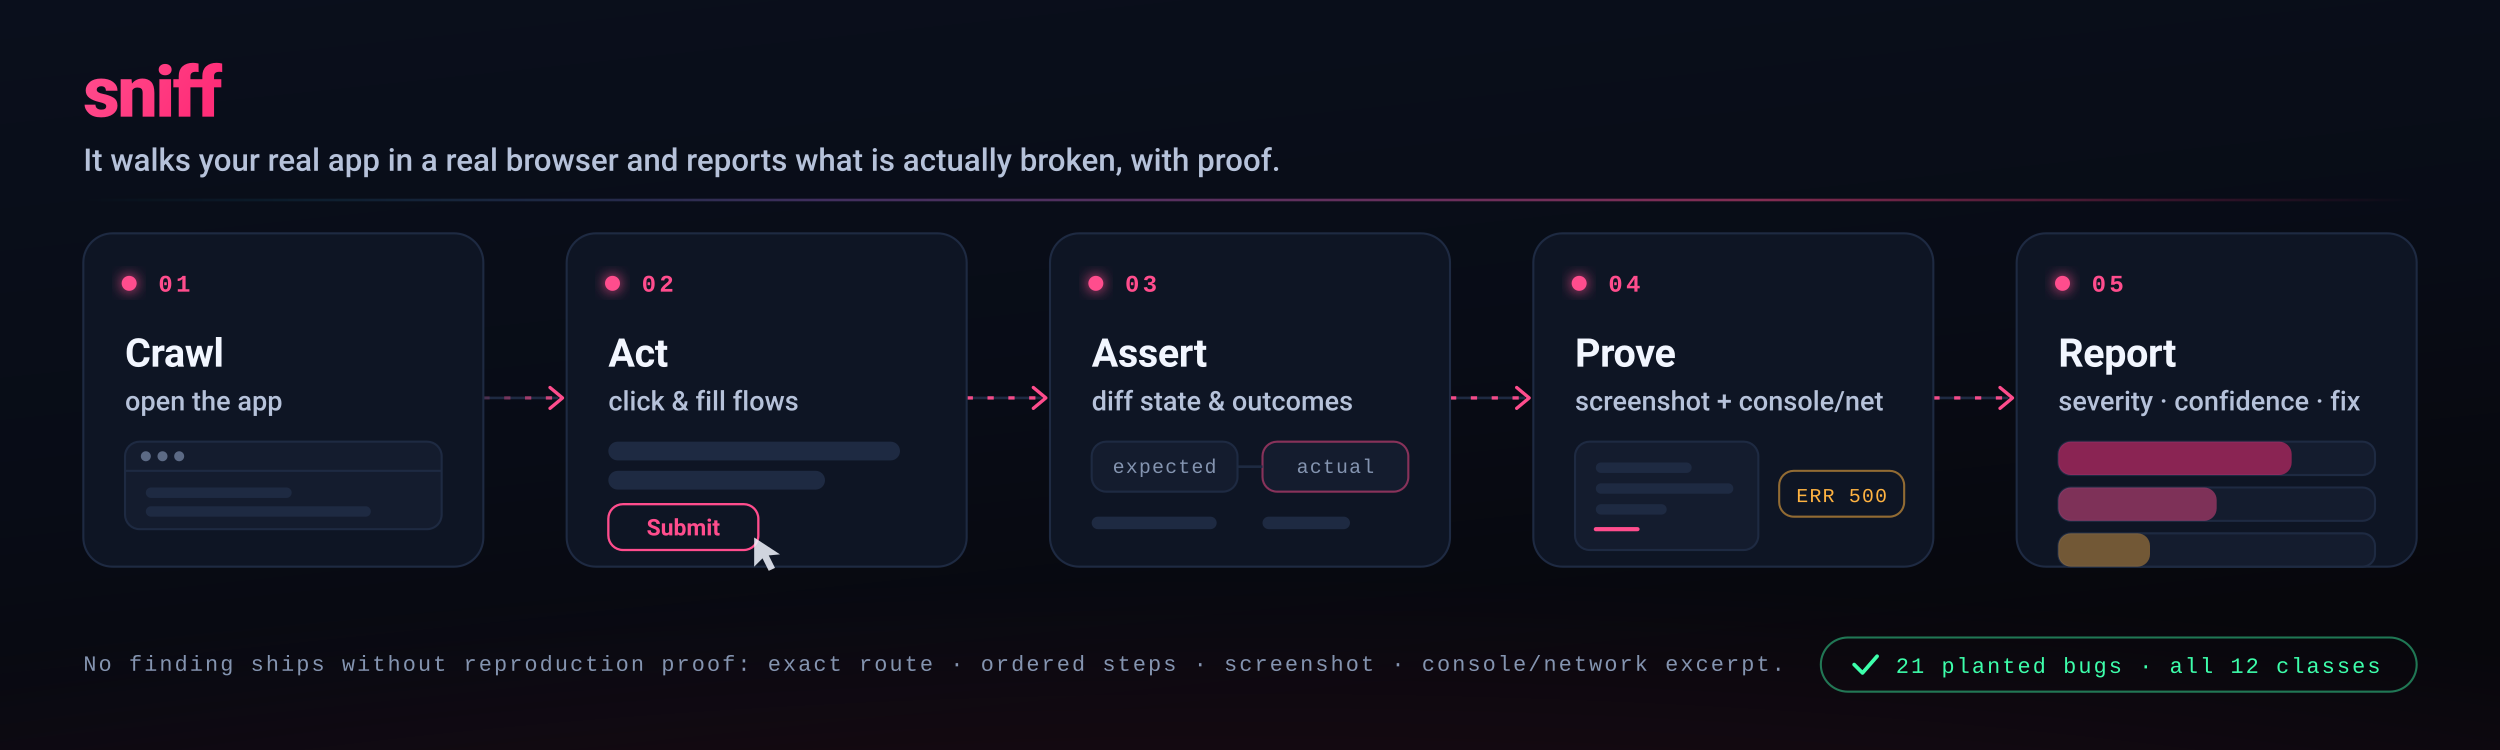
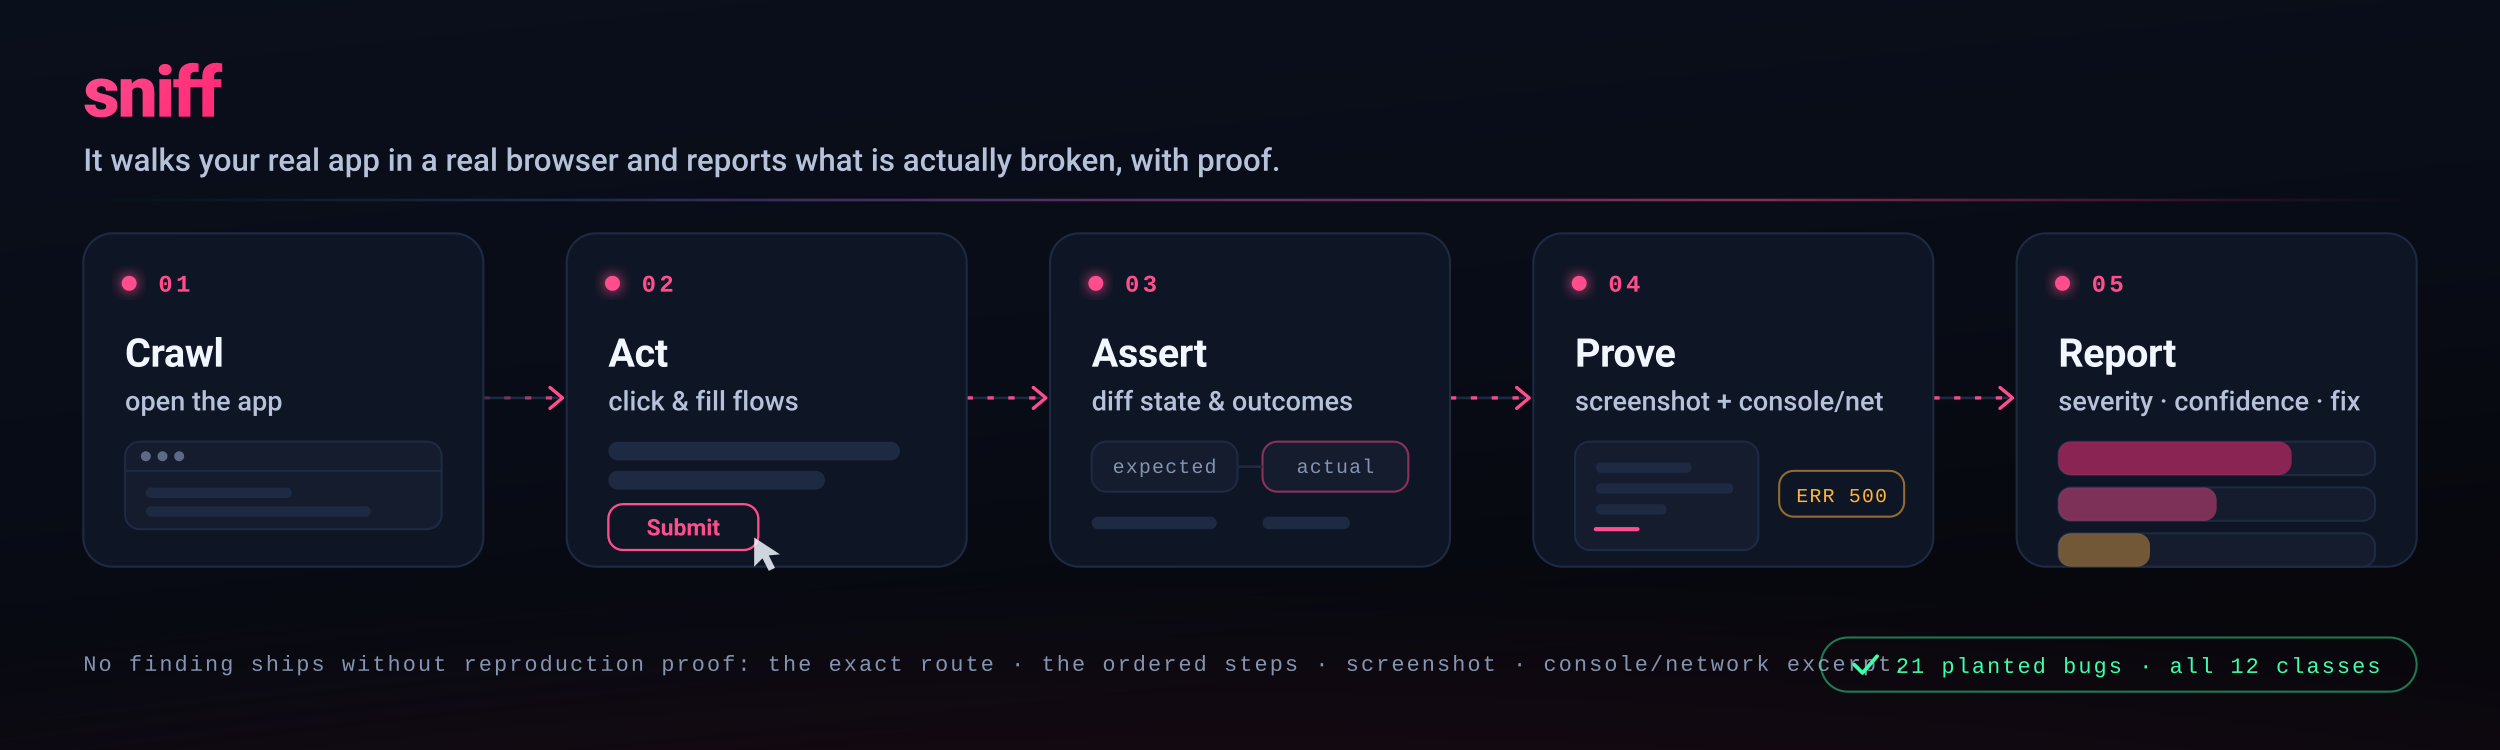
<svg xmlns="http://www.w3.org/2000/svg" viewBox="0 0 1200 360" fill="none" role="img" aria-label="How sniff works: crawl, act, assert, prove, report">
  <defs>
    <linearGradient id="ground" x1="0" y1="0" x2="0.35" y2="1">
      <stop offset="0%" stop-color="#0A0F1C" />
      <stop offset="60%" stop-color="#080C16" />
      <stop offset="100%" stop-color="#07070C" />
    </linearGradient>
    <radialGradient id="bloomg" cx="0.5" cy="1" r="0.8">
      <stop offset="0%" stop-color="#FF2D78" stop-opacity="0.14" />
      <stop offset="100%" stop-color="#FF2D78" stop-opacity="0" />
    </radialGradient>
    <linearGradient id="brand" x1="0" y1="0" x2="1" y2="0.25" gradientUnits="objectBoundingBox">
      <stop offset="0%" stop-color="#FF4D8D" />
      <stop offset="100%" stop-color="#FF2D78" />
      <animateTransform attributeName="gradientTransform" type="translate" values="-0.1 0; 0.1 0; -0.1 0" dur="18s" repeatCount="indefinite" />
    </linearGradient>
    <linearGradient id="conn" gradientUnits="userSpaceOnUse" x1="232" y1="191" x2="272" y2="191">
      <stop offset="0%" stop-color="#FF4D8D" stop-opacity="0.15" />
      <stop offset="100%" stop-color="#FF4D8D" stop-opacity="0.95" />
    </linearGradient>
    <linearGradient id="topline" gradientUnits="userSpaceOnUse" x1="40" y1="96" x2="1160" y2="96">
      <stop offset="0%" stop-color="#00D4FF" stop-opacity="0" />
      <stop offset="32%" stop-color="#C77DFF" stop-opacity="0.3" />
      <stop offset="72%" stop-color="#FF4D8D" stop-opacity="0.5" />
      <stop offset="100%" stop-color="#FF2D78" stop-opacity="0" />
    </linearGradient>
    <filter id="glow-sm" x="-60%" y="-60%" width="220%" height="220%">
      <feGaussianBlur stdDeviation="3.2" result="b" />
      <feMerge>
        <feMergeNode in="b" />
        <feMergeNode in="SourceGraphic" />
      </feMerge>
    </filter>
  </defs>
  <style>
    .disp { font-family: system-ui, -apple-system, 'Segoe UI', Roboto, 'Helvetica Neue', Arial, sans-serif; }
    .mono { font-family: ui-monospace, SFMono-Regular, 'SF Mono', Menlo, Consolas, 'Liberation Mono', monospace; }
    .idx   { font-size: 11.5px; font-weight: 600; letter-spacing: 1.6px; fill: #FF4D8D; }
    .step  { font-size: 19px; font-weight: 700; fill: #F2F6FF; letter-spacing: -0.2px; }
    .sub   { font-size: 13px; font-weight: 500; fill: #B6C2DA; }
    .lead  { font-size: 15px; font-weight: 500; fill: #B6C2DA; }
    .chip  { font-size: 9.5px; letter-spacing: 0.6px; fill: #8494B0; }
    .warn  { font-size: 9.5px; letter-spacing: 0.6px; fill: #FFB341; }
    .pass  { font-size: 10.5px; letter-spacing: 1px; fill: #3DFFAB; }
    .foot  { font-size: 10.5px; letter-spacing: 1px; fill: #8494B0; }
    .btn   { font-size: 11px; font-weight: 600; fill: #FF4D8D; }

    @keyframes flow { to { stroke-dashoffset: -240; } }
    .flowline { animation: flow 14s linear infinite; }

    @keyframes pip { 0%,100% { opacity: 0.45; } 50% { opacity: 1; } }
    .p1 { animation: pip 5s ease-in-out infinite 0s; }
    .p2 { animation: pip 5s ease-in-out infinite 0.35s; }
    .p3 { animation: pip 5s ease-in-out infinite 0.7s; }
    .p4 { animation: pip 5s ease-in-out infinite 1.05s; }
    .p5 { animation: pip 5s ease-in-out infinite 1.4s; }

    @keyframes rise { from { opacity: 0; transform: translateY(6px); } to { opacity: 1; transform: translateY(0); } }
    .s1 { animation: rise 0.6s ease-out 0.30s both; }
    .s2 { animation: rise 0.6s ease-out 0.60s both; }
    .s3 { animation: rise 0.6s ease-out 0.90s both; }
    .s4 { animation: rise 0.6s ease-out 1.20s both; }
    .s5 { animation: rise 0.6s ease-out 1.50s both; }
    .sb { animation: rise 0.6s ease-out 1.85s both; }

    @media (prefers-reduced-motion: reduce) { * { animation: none !important; } }
  </style>
  <rect width="1200" height="360" fill="url(#ground)" />
  <ellipse cx="600" cy="366" rx="700" ry="150" fill="url(#bloomg)" />
  <text class="disp" x="40" y="56" font-size="34" font-weight="800" letter-spacing="-1" fill="url(#brand)">sniff</text>
  <text class="disp lead" x="40" y="82">It walks your real app in a real browser and reports what is actually broken, with proof.</text>
  <line x1="40" y1="96" x2="1160" y2="96" stroke="url(#topline)" stroke-width="1.25" />
  <g>
    <line x1="232" y1="191" x2="268" y2="191" stroke="#1E2A42" stroke-width="1.25" />
    <line class="flowline" x1="232" y1="191" x2="268" y2="191" stroke="url(#conn)" stroke-width="1.6" stroke-dasharray="3 7" />
    <line x1="464" y1="191" x2="500" y2="191" stroke="#1E2A42" stroke-width="1.25" />
    <line class="flowline" x1="464" y1="191" x2="500" y2="191" stroke="url(#conn)" stroke-width="1.6" stroke-dasharray="3 7" />
    <line x1="696" y1="191" x2="732" y2="191" stroke="#1E2A42" stroke-width="1.25" />
    <line class="flowline" x1="696" y1="191" x2="732" y2="191" stroke="url(#conn)" stroke-width="1.6" stroke-dasharray="3 7" />
    <line x1="928" y1="191" x2="964" y2="191" stroke="#1E2A42" stroke-width="1.25" />
    <line class="flowline" x1="928" y1="191" x2="964" y2="191" stroke="url(#conn)" stroke-width="1.6" stroke-dasharray="3 7" />
    <g stroke="#FF4D8D" stroke-width="1.6" fill="none" stroke-linecap="round" stroke-linejoin="round">
      <path d="M264 186 l6 5 l-6 5" />
      <path d="M496 186 l6 5 l-6 5" />
      <path d="M728 186 l6 5 l-6 5" />
      <path d="M960 186 l6 5 l-6 5" />
    </g>
  </g>
  <g class="s1">
    <rect x="40" y="112" width="192" height="160" rx="14" fill="#0E1524" stroke="#1E2A42" stroke-width="1" />
    <circle class="p1" cx="62" cy="136" r="3.6" fill="#FF4D8D" filter="url(#glow-sm)" />
    <text class="mono idx" x="76" y="140">01</text>
    <text class="disp step" x="60" y="176">Crawl</text>
    <text class="disp sub" x="60" y="197">open the app</text>
    <g>
      <rect x="60" y="212" width="152" height="42" rx="7" fill="#141C2E" stroke="#1E2A42" stroke-width="1" />
      <line x1="60" y1="226" x2="212" y2="226" stroke="#1E2A42" stroke-width="1" />
      <g fill="#5C6A85">
        <circle cx="70" cy="219" r="2.4" />
        <circle cx="78" cy="219" r="2.4" />
        <circle cx="86" cy="219" r="2.4" />
      </g>
      <g fill="#1E2A42">
        <rect x="70" y="234" width="70" height="5" rx="2.5" />
        <rect x="70" y="243" width="108" height="5" rx="2.5" />
      </g>
    </g>
  </g>
  <g class="s2">
    <rect x="272" y="112" width="192" height="160" rx="14" fill="#0E1524" stroke="#1E2A42" stroke-width="1" />
    <circle class="p2" cx="294" cy="136" r="3.6" fill="#FF4D8D" filter="url(#glow-sm)" />
    <text class="mono idx" x="308" y="140">02</text>
    <text class="disp step" x="292" y="176">Act</text>
    <text class="disp sub" x="292" y="197">click &amp; fill flows</text>
    <g>
      <g fill="#1E2A42">
        <rect x="292" y="212" width="140" height="9" rx="4.5" />
        <rect x="292" y="226" width="104" height="9" rx="4.5" />
      </g>
      <rect x="292" y="242" width="72" height="22" rx="7" fill="none" stroke="#FF4D8D" stroke-width="1.1" />
      <text class="disp btn" x="328" y="257" text-anchor="middle">Submit</text>
      <path d="M362 258 l0 14 l4 -4 l3 6 l3 -1.4 l-3 -6 l5.4 -0.5 z" fill="#F2F6FF" opacity="0.85" />
    </g>
  </g>
  <g class="s3">
    <rect x="504" y="112" width="192" height="160" rx="14" fill="#0E1524" stroke="#1E2A42" stroke-width="1" />
    <circle class="p3" cx="526" cy="136" r="3.6" fill="#FF4D8D" filter="url(#glow-sm)" />
    <text class="mono idx" x="540" y="140">03</text>
    <text class="disp step" x="524" y="176">Assert</text>
    <text class="disp sub" x="524" y="197">diff state &amp; outcomes</text>
    <g>
      <rect x="524" y="212" width="70" height="24" rx="7" fill="#141C2E" stroke="#1E2A42" stroke-width="1" />
      <text class="mono chip" x="559" y="227" text-anchor="middle">expected</text>
      <rect x="606" y="212" width="70" height="24" rx="7" fill="#141C2E" stroke="#FF4D8D" stroke-opacity="0.5" stroke-width="1" />
      <text class="mono chip" x="641" y="227" text-anchor="middle">actual</text>
      <path d="M594 224 h12" stroke="#1E2A42" stroke-width="1.25" />
      <g fill="#1E2A42">
        <rect x="524" y="248" width="60" height="6" rx="3" />
        <rect x="606" y="248" width="42" height="6" rx="3" />
      </g>
    </g>
  </g>
  <g class="s4">
    <rect x="736" y="112" width="192" height="160" rx="14" fill="#0E1524" stroke="#1E2A42" stroke-width="1" />
    <circle class="p4" cx="758" cy="136" r="3.6" fill="#FF4D8D" filter="url(#glow-sm)" />
    <text class="mono idx" x="772" y="140">04</text>
    <text class="disp step" x="756" y="176">Prove</text>
    <text class="disp sub" x="756" y="197">screenshot + console/net</text>
    <g>
      <rect x="756" y="212" width="88" height="52" rx="7" fill="#141C2E" stroke="#1E2A42" stroke-width="1" />
      <g fill="#1E2A42">
        <rect x="766" y="222" width="46" height="5" rx="2.5" />
        <rect x="766" y="232" width="66" height="5" rx="2.5" />
        <rect x="766" y="242" width="34" height="5" rx="2.5" />
      </g>
      <path d="M766 254 h20" stroke="#FF4D8D" stroke-width="2" stroke-linecap="round" />
      <rect x="854" y="226" width="60" height="22" rx="7" fill="none" stroke="#FFB341" stroke-opacity="0.55" stroke-width="1" />
      <text class="mono warn" x="884" y="241" text-anchor="middle">ERR 500</text>
    </g>
  </g>
  <g class="s5">
    <rect x="968" y="112" width="192" height="160" rx="14" fill="#0E1524" stroke="#1E2A42" stroke-width="1" />
    <circle class="p5" cx="990" cy="136" r="3.6" fill="#FF4D8D" filter="url(#glow-sm)" />
    <text class="mono idx" x="1004" y="140">05</text>
    <text class="disp step" x="988" y="176">Report</text>
    <text class="disp sub" x="988" y="197">severity · confidence · fix</text>
    <g>
      <rect x="988" y="212" width="152" height="16" rx="6" fill="#141C2E" stroke="#1E2A42" stroke-width="1" />
      <rect x="988" y="212" width="112" height="16" rx="6" fill="#FF2D78" fill-opacity="0.5" />
      <rect x="988" y="234" width="152" height="16" rx="6" fill="#141C2E" stroke="#1E2A42" stroke-width="1" />
      <rect x="988" y="234" width="76" height="16" rx="6" fill="#FF4D8D" fill-opacity="0.45" />
      <rect x="988" y="256" width="152" height="16" rx="6" fill="#141C2E" stroke="#1E2A42" stroke-width="1" />
      <rect x="988" y="256" width="44" height="16" rx="6" fill="#FFB341" fill-opacity="0.4" />
    </g>
  </g>
-   <text class="mono foot" x="40" y="322">No finding ships without reproduction proof: exact route · ordered steps · screenshot · console/network excerpt.</text>
+   <text class="mono foot" x="40" y="322">No finding ships without reproduction proof: the exact route · the ordered steps · screenshot · console/network excerpt.</text>
  <g class="sb">
    <rect x="874" y="306" width="286" height="26" rx="13" fill="none" stroke="#3DFFAB" stroke-opacity="0.45" stroke-width="1" />
    <path d="M890 319 l4 4 l7 -8" stroke="#3DFFAB" stroke-width="1.8" fill="none" stroke-linecap="round" stroke-linejoin="round" />
    <text class="mono pass" x="910" y="323">21 planted bugs · all 12 classes</text>
  </g>
</svg>
